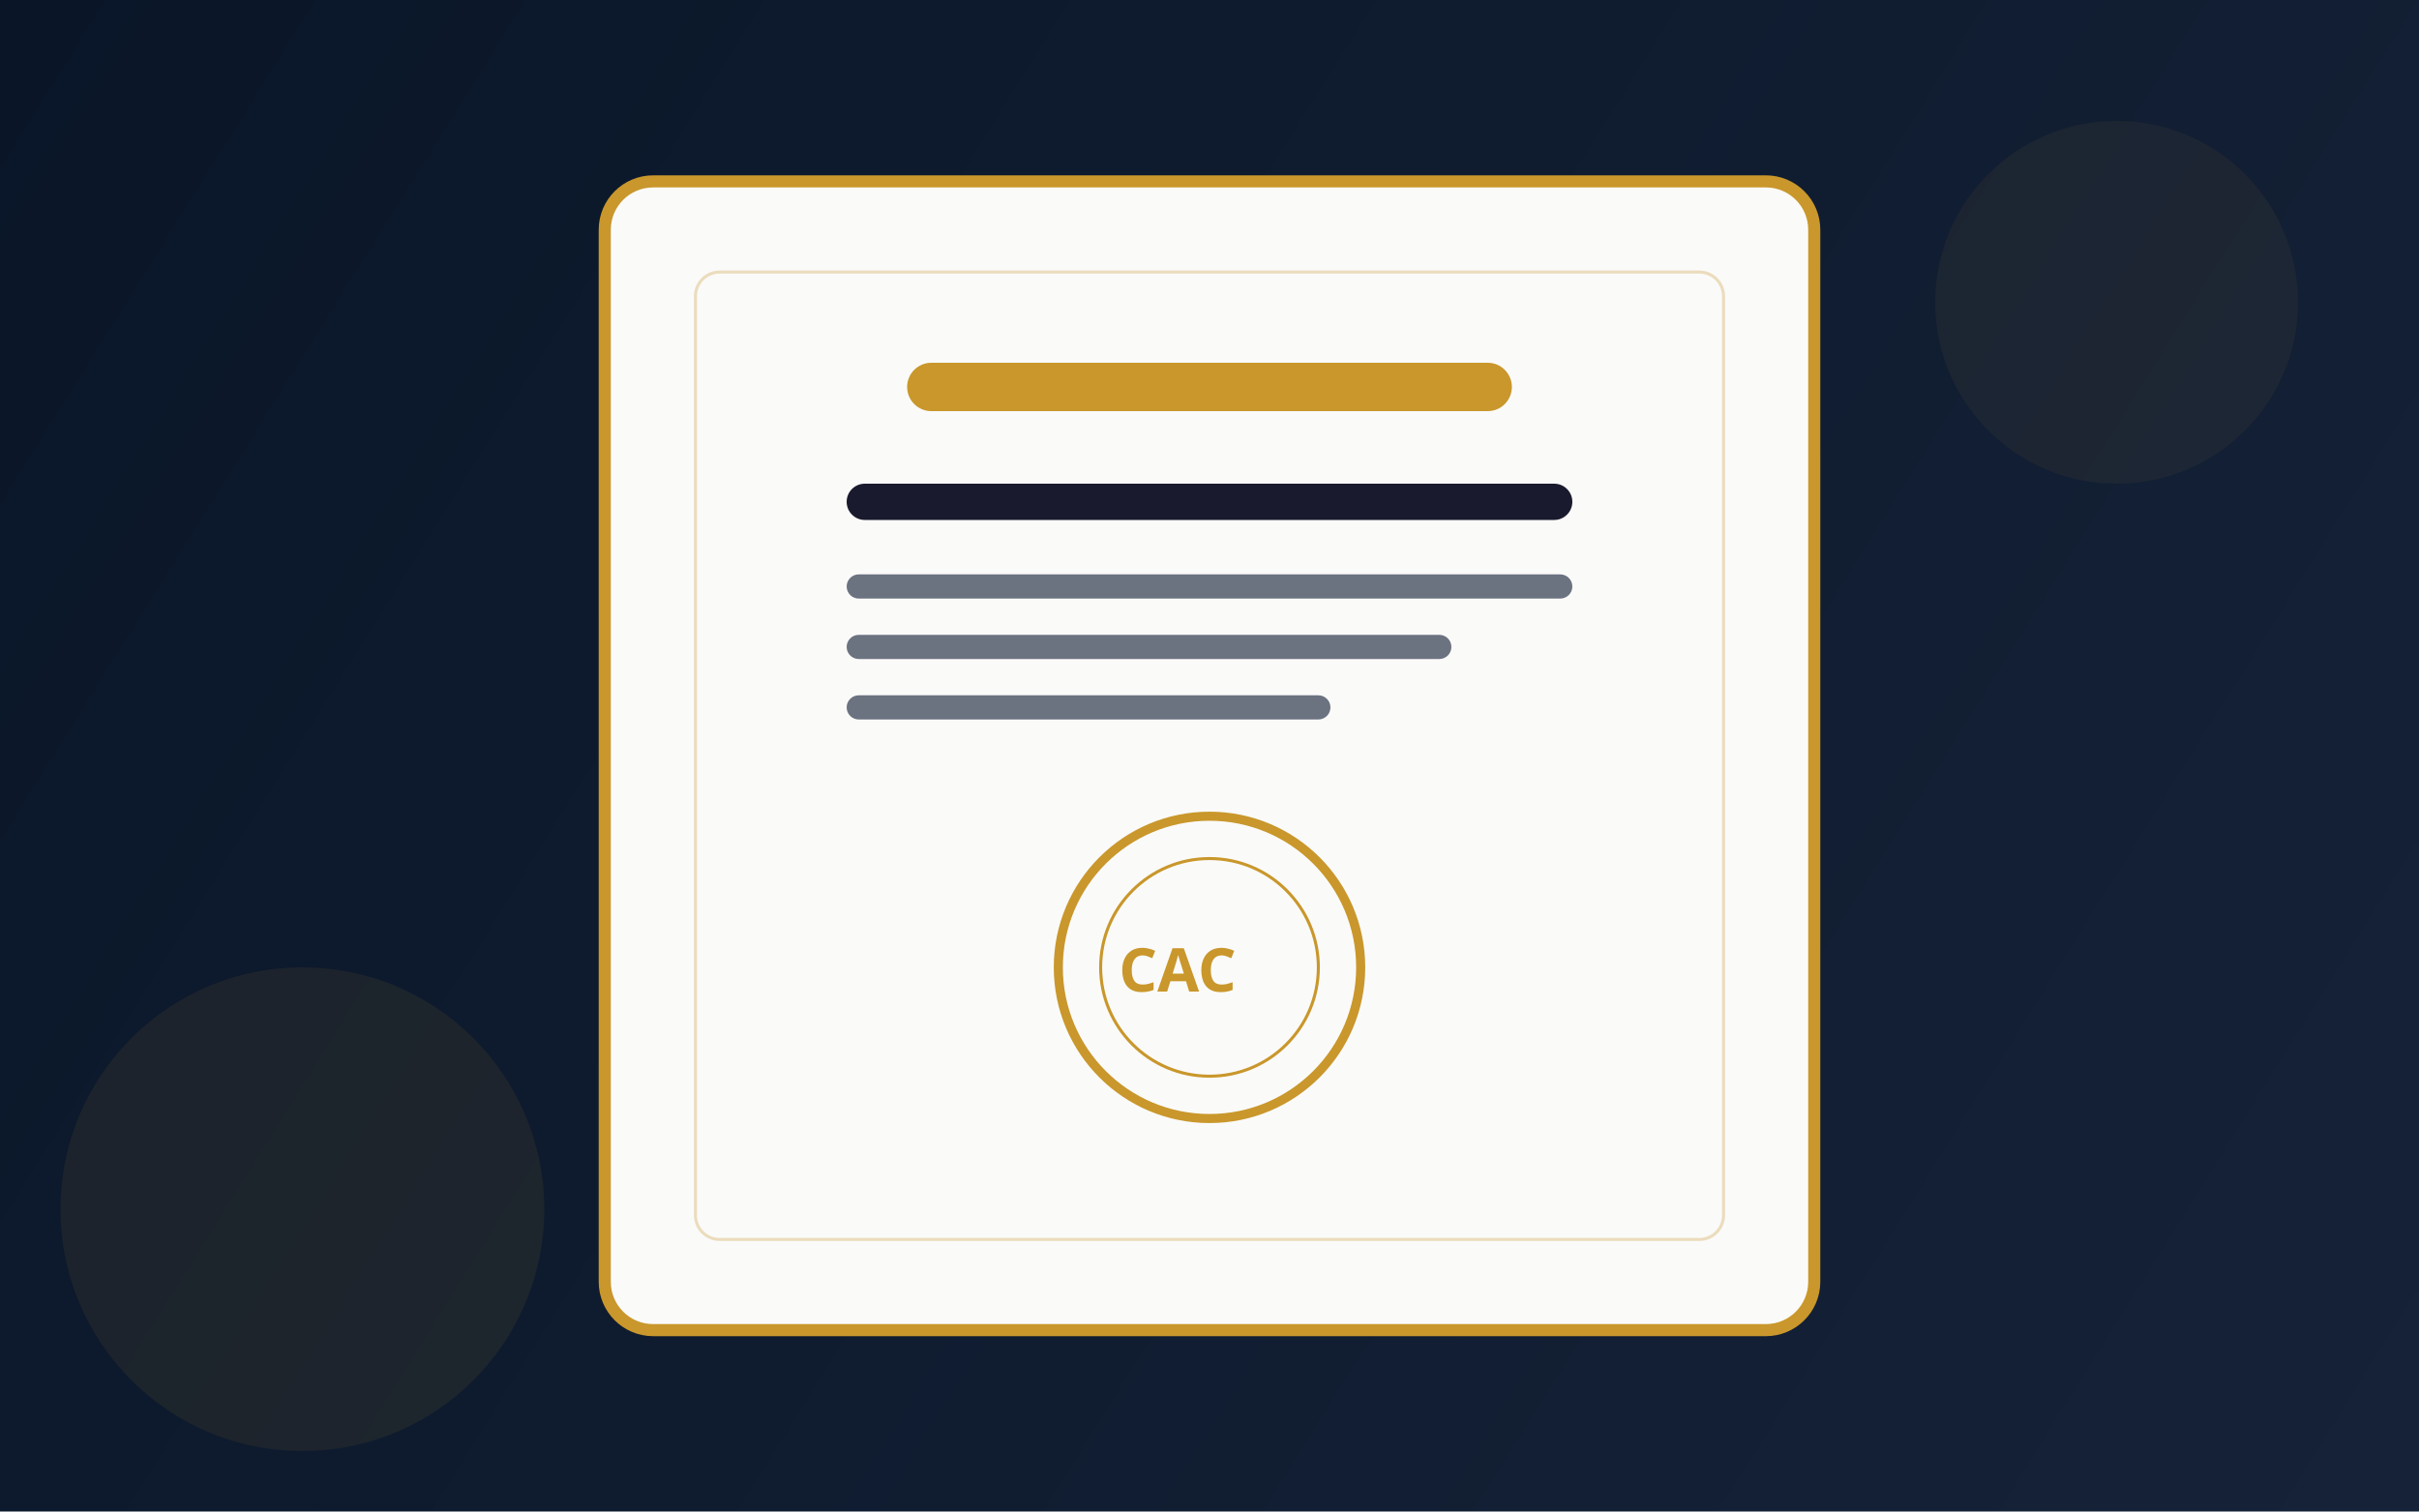
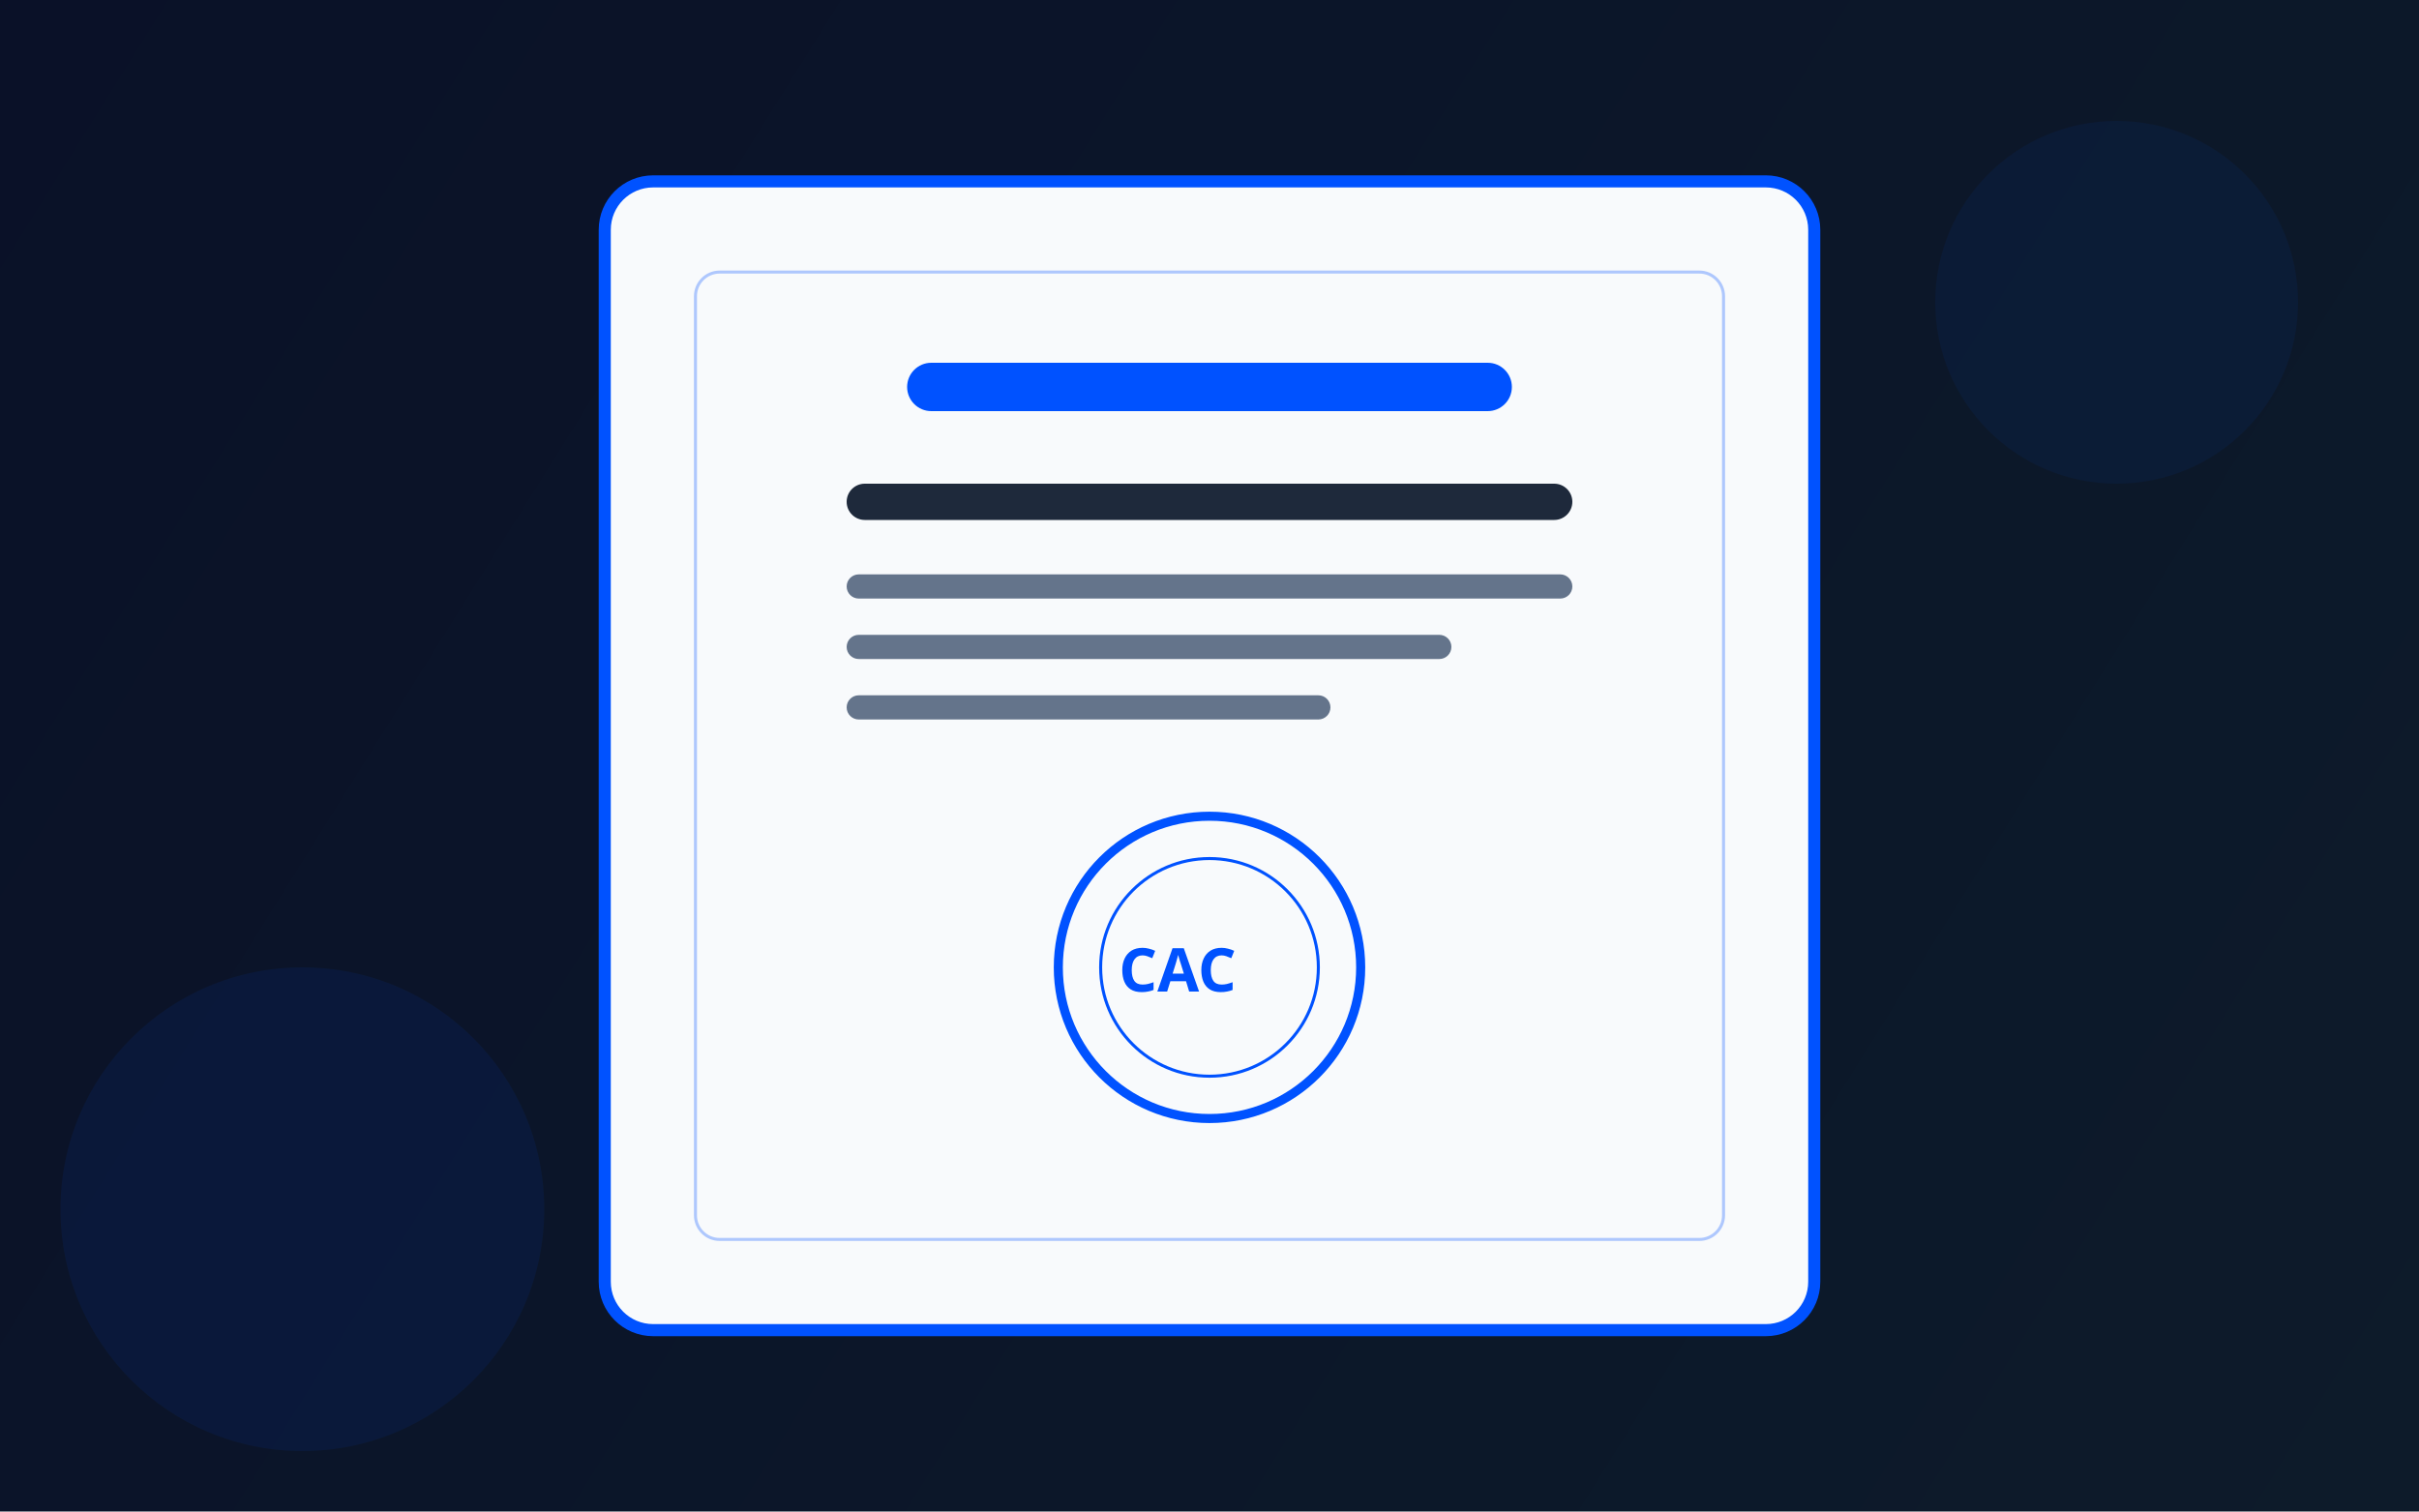
<svg xmlns="http://www.w3.org/2000/svg" viewBox="0 0 400 250">
  <defs>
    <linearGradient id="bg" x1="0" y1="0" x2="400" y2="250" gradientUnits="userSpaceOnUse">
-       <stop offset="0%" stop-color="#0A1628" />
-       <stop offset="100%" stop-color="#152238" />
+       <stop offset="0%" stop-color="#0A1128" />
+       <stop offset="100%" stop-color="#0D1B2A" />
    </linearGradient>
  </defs>
  <rect width="400" height="250" fill="url(#bg)" />
-   <rect x="100" y="30" width="200" height="190" rx="8" fill="#FAFAF9" stroke="#C9972B" stroke-width="2" />
-   <rect x="110" y="40" width="180" height="170" fill="#FAFAF9" />
-   <rect x="115" y="45" width="170" height="160" rx="4" fill="none" stroke="#C9972B" stroke-width="0.5" opacity="0.3" />
-   <rect x="150" y="60" width="100" height="8" rx="4" fill="#C9972B" />
-   <rect x="140" y="80" width="120" height="6" rx="3" fill="#1A1A2E" />
-   <rect x="140" y="95" width="120" height="4" rx="2" fill="#6B7280" />
-   <rect x="140" y="105" width="100" height="4" rx="2" fill="#6B7280" />
-   <rect x="140" y="115" width="80" height="4" rx="2" fill="#6B7280" />
-   <circle cx="200" cy="160" r="25" fill="none" stroke="#C9972B" stroke-width="1.5" />
-   <circle cx="200" cy="160" r="18" fill="none" stroke="#C9972B" stroke-width="0.5" />
-   <text x="185" y="164" font-family="sans-serif" font-size="10" fill="#C9972B" font-weight="bold">CAC</text>
-   <circle cx="50" cy="200" r="40" fill="#C9972B" opacity="0.08" />
-   <circle cx="350" cy="50" r="30" fill="#C9972B" opacity="0.06" />
+   <rect x="100" y="30" width="200" height="190" rx="8" fill="#F8FAFC" stroke="#0052FF" stroke-width="2" />
+   <rect x="110" y="40" width="180" height="170" fill="#F8FAFC" />
+   <rect x="115" y="45" width="170" height="160" rx="4" fill="none" stroke="#0052FF" stroke-width="0.5" opacity="0.3" />
+   <rect x="150" y="60" width="100" height="8" rx="4" fill="#0052FF" />
+   <rect x="140" y="80" width="120" height="6" rx="3" fill="#1E293B" />
+   <rect x="140" y="95" width="120" height="4" rx="2" fill="#64748B" />
+   <rect x="140" y="105" width="100" height="4" rx="2" fill="#64748B" />
+   <rect x="140" y="115" width="80" height="4" rx="2" fill="#64748B" />
+   <circle cx="200" cy="160" r="25" fill="none" stroke="#0052FF" stroke-width="1.5" />
+   <circle cx="200" cy="160" r="18" fill="none" stroke="#0052FF" stroke-width="0.5" />
+   <text x="185" y="164" font-family="sans-serif" font-size="10" fill="#0052FF" font-weight="bold">CAC</text>
+   <circle cx="50" cy="200" r="40" fill="#0052FF" opacity="0.08" />
+   <circle cx="350" cy="50" r="30" fill="#0052FF" opacity="0.06" />
</svg>
